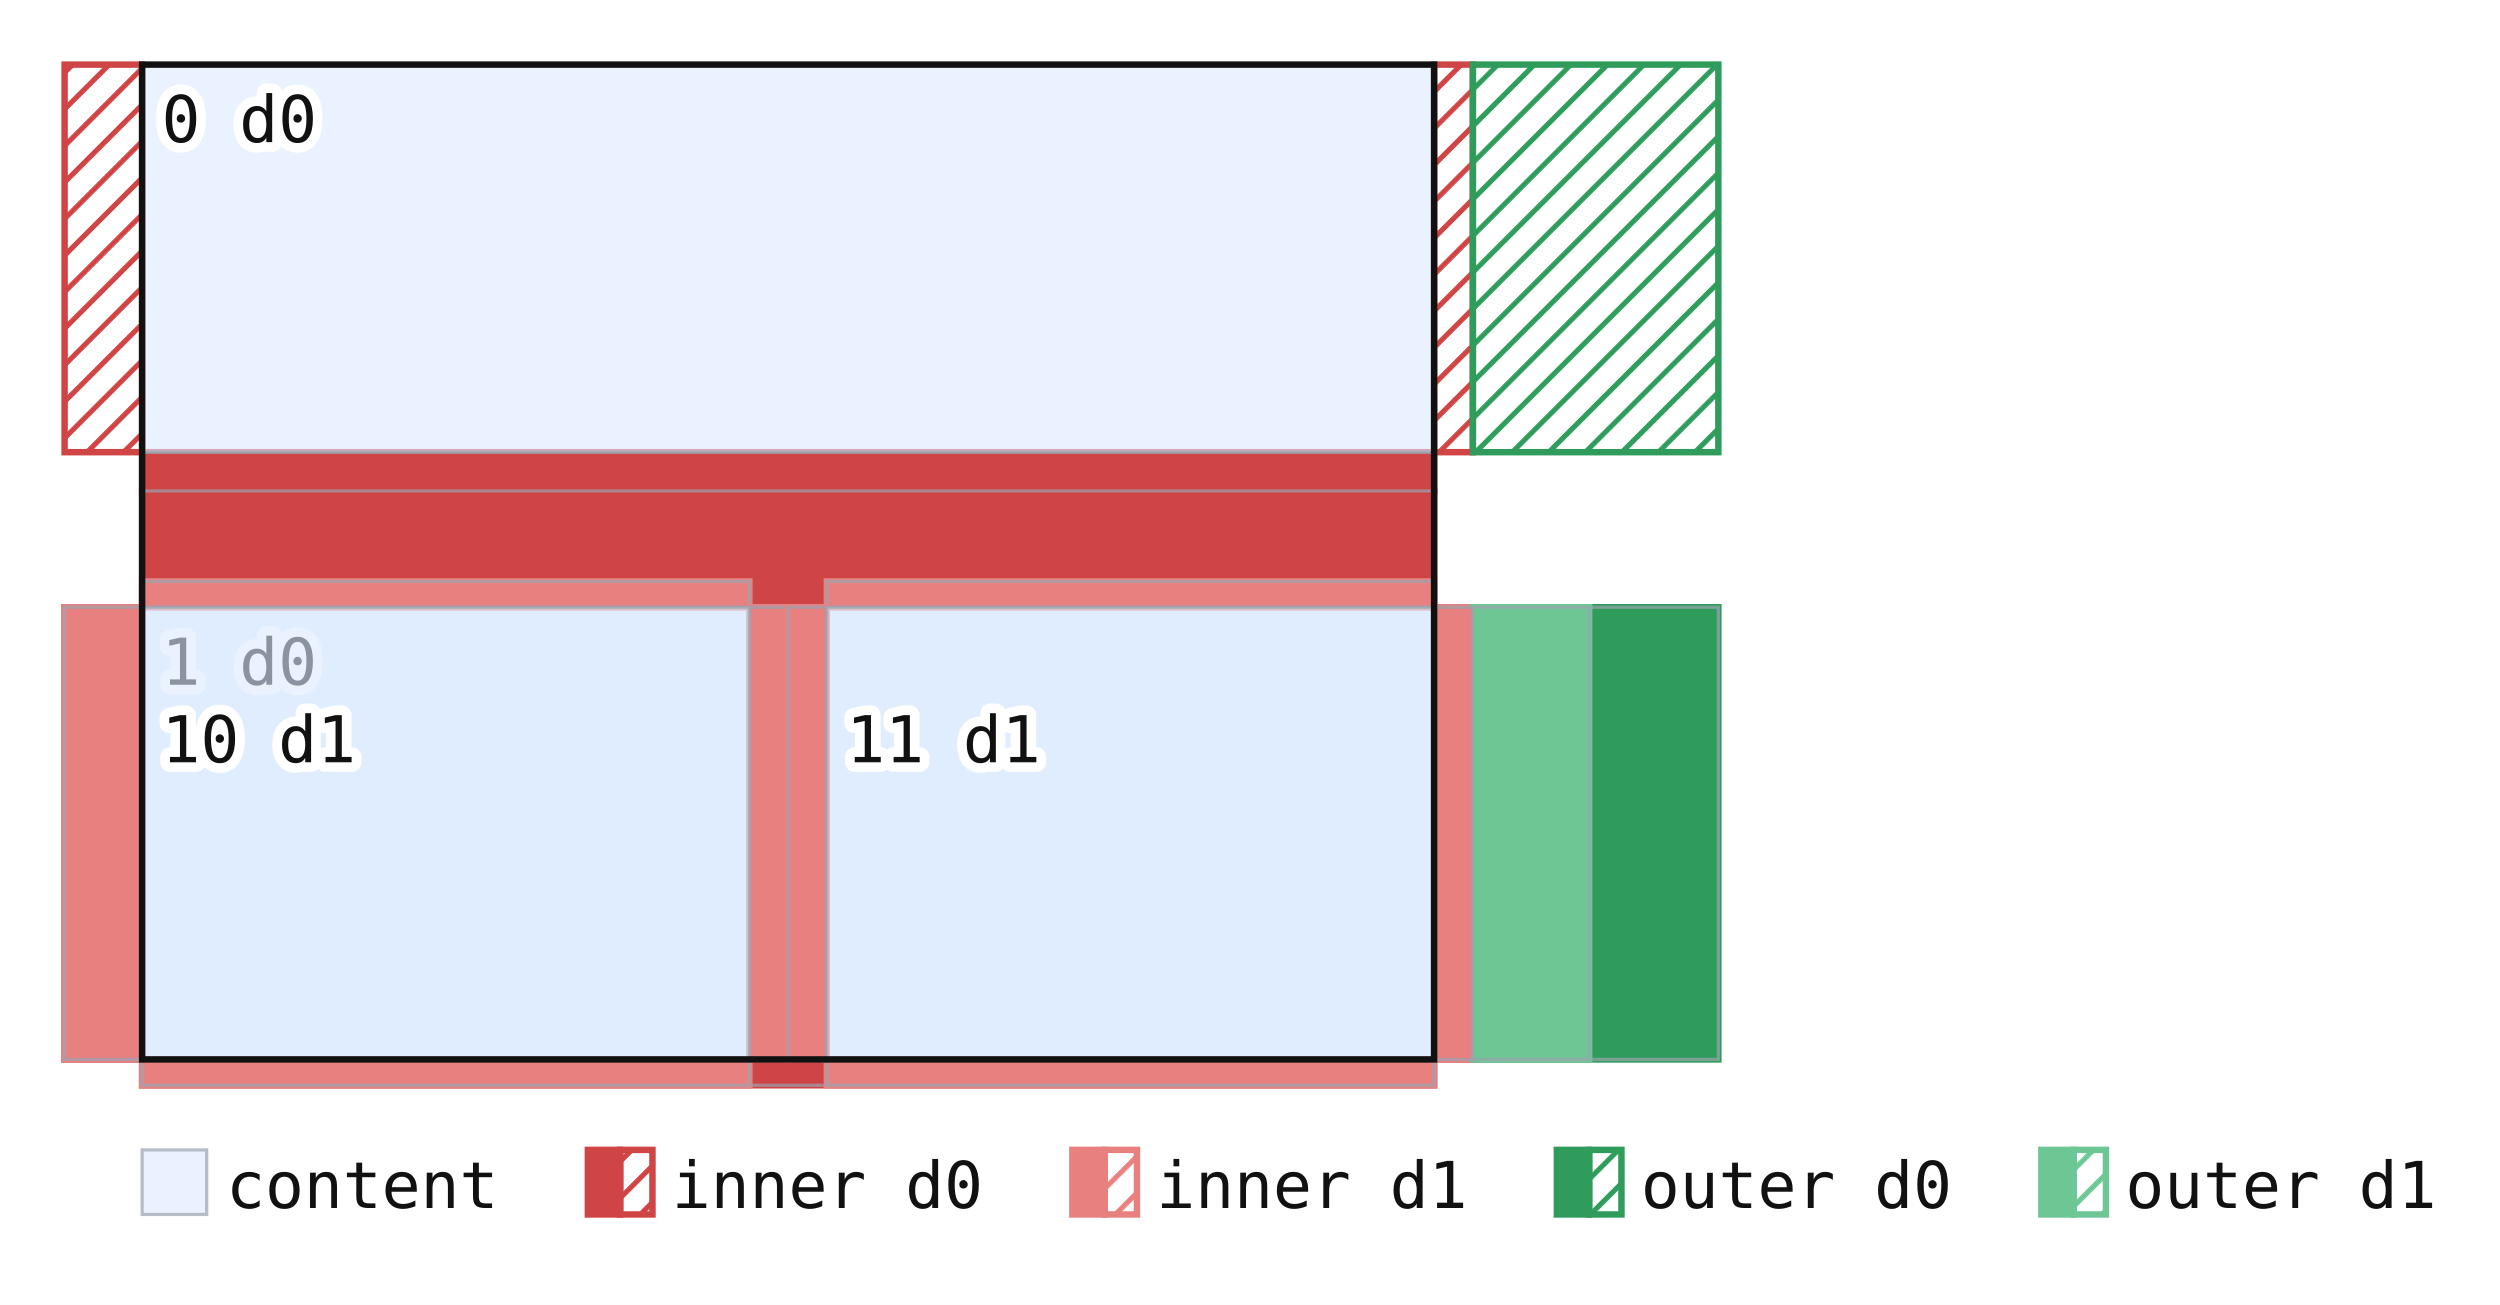
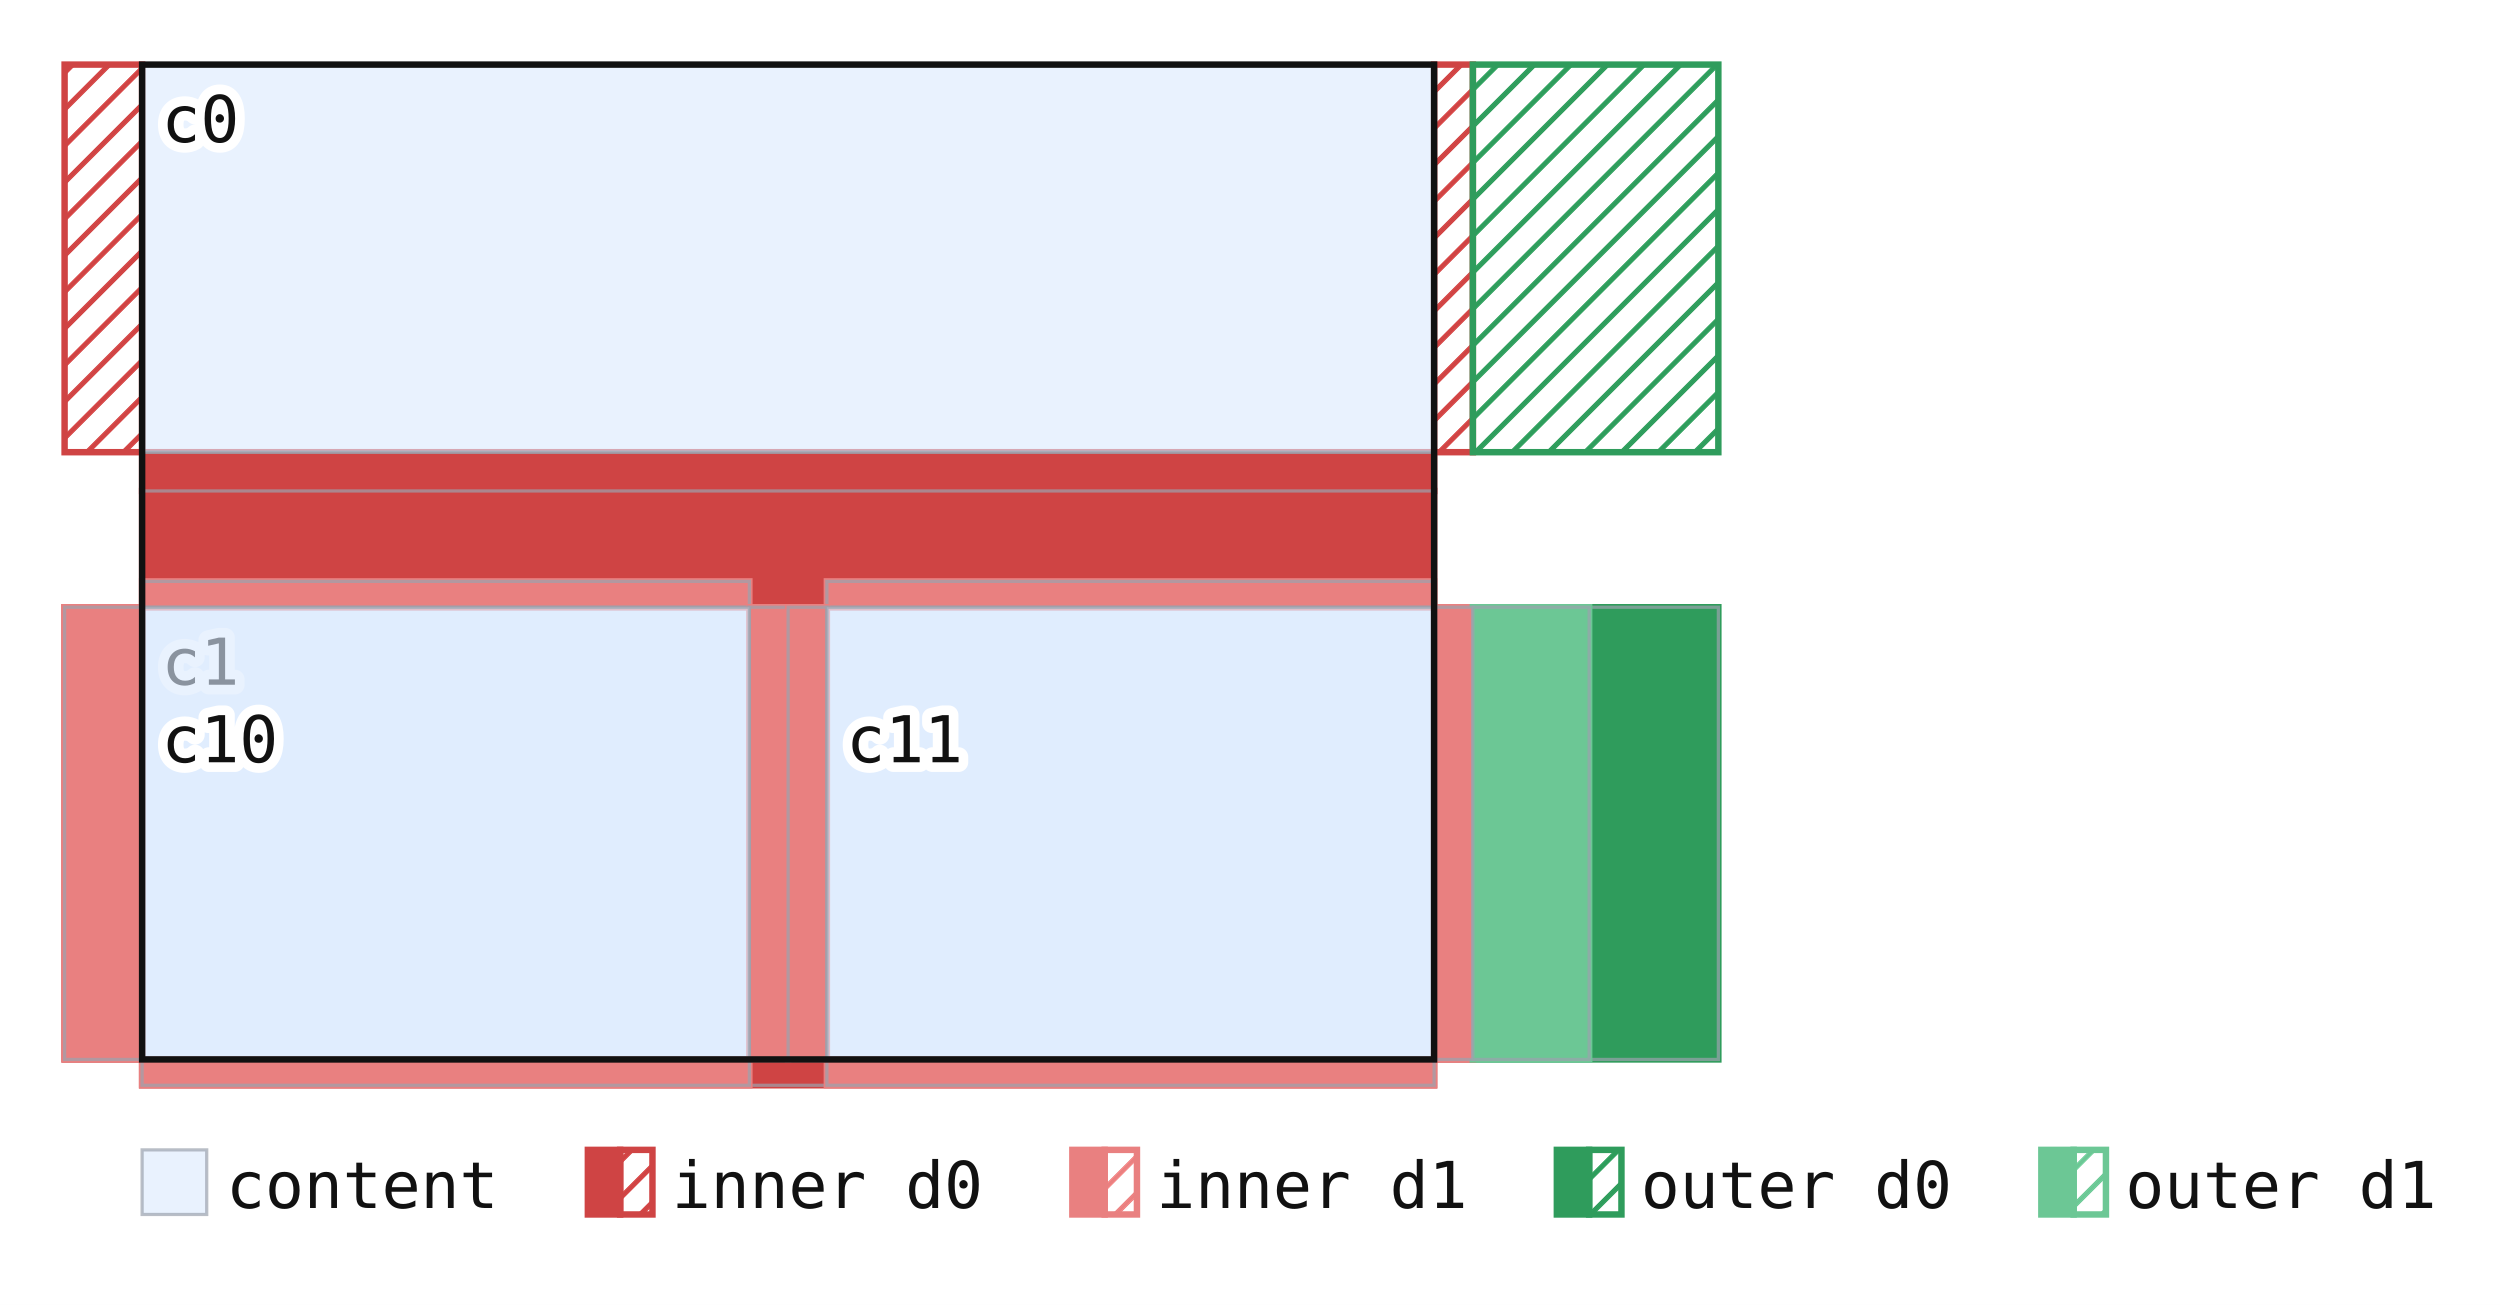
<svg xmlns="http://www.w3.org/2000/svg" viewBox="-22 -10 387 202" font-family="monospace" font-size="10">
  <defs>
    <pattern id="hatch-i0" patternUnits="userSpaceOnUse" width="4" height="4" patternTransform="rotate(45)">
      <line x1="0" y1="0" x2="0" y2="4" stroke="#cf4444" stroke-width="1.6" />
    </pattern>
    <pattern id="hatch-i1" patternUnits="userSpaceOnUse" width="4" height="4" patternTransform="rotate(45)">
      <line x1="0" y1="0" x2="0" y2="4" stroke="#e98080" stroke-width="1.6" />
    </pattern>
    <pattern id="hatch-o0" patternUnits="userSpaceOnUse" width="4" height="4" patternTransform="rotate(45)">
      <line x1="0" y1="0" x2="0" y2="4" stroke="#2f9c5c" stroke-width="1.6" />
    </pattern>
    <pattern id="hatch-o1" patternUnits="userSpaceOnUse" width="4" height="4" patternTransform="rotate(45)">
      <line x1="0" y1="0" x2="0" y2="4" stroke="#6cc795" stroke-width="1.6" />
    </pattern>
  </defs>
  <rect x="-22" y="-10" width="387" height="202" fill="#ffffff" />
  <rect x="200" y="0" width="6" height="60" fill="url(#hatch-i0)" stroke="#cf4444" stroke-width="1" />
  <rect x="206" y="0" width="38" height="60" fill="url(#hatch-o0)" stroke="#2f9c5c" stroke-width="1" />
  <rect x="0" y="60" width="200" height="6" fill="url(#hatch-i0)" stroke="#cf4444" stroke-width="1" />
  <rect x="0" y="60" width="200" height="6" fill="#cf4444" stroke="#9ca3af" stroke-width="0.5" stroke-opacity="0.7" />
  <rect x="-12" y="0" width="12" height="60" fill="url(#hatch-i0)" stroke="#cf4444" stroke-width="1" />
  <rect x="0" y="0" width="200" height="60" fill="#dbeafe" fill-opacity="0.6" stroke="#9ca3af" stroke-width="0.5" stroke-opacity="0.7" />
-   <text x="3" y="12" fill="#111111" stroke="#ffffff" stroke-width="3" stroke-linejoin="round" paint-order="stroke">0 d0</text>
+   <text x="3" y="12" fill="#111111" stroke="#ffffff" stroke-width="3" stroke-linejoin="round" paint-order="stroke">c0</text>
  <rect x="0" y="66" width="200" height="18" fill="url(#hatch-i0)" stroke="#cf4444" stroke-width="1" />
  <rect x="0" y="66" width="200" height="18" fill="#cf4444" stroke="#9ca3af" stroke-width="0.5" stroke-opacity="0.7" />
  <rect x="200" y="84" width="6" height="70" fill="url(#hatch-i0)" stroke="#cf4444" stroke-width="1" />
  <rect x="206" y="84" width="38" height="70" fill="url(#hatch-o0)" stroke="#2f9c5c" stroke-width="1" />
  <rect x="200" y="84" width="6" height="70" fill="#cf4444" stroke="#9ca3af" stroke-width="0.5" stroke-opacity="0.7" />
  <rect x="206" y="84" width="38" height="70" fill="#2f9c5c" stroke="#9ca3af" stroke-width="0.5" stroke-opacity="0.7" />
  <rect x="0" y="154" width="200" height="4" fill="url(#hatch-i0)" stroke="#cf4444" stroke-width="1" />
  <rect x="0" y="154" width="200" height="4" fill="#cf4444" stroke="#9ca3af" stroke-width="0.5" stroke-opacity="0.7" />
  <rect x="-12" y="84" width="12" height="70" fill="url(#hatch-i0)" stroke="#cf4444" stroke-width="1" />
  <rect x="-12" y="84" width="12" height="70" fill="#cf4444" stroke="#9ca3af" stroke-width="0.5" stroke-opacity="0.7" />
  <rect x="0" y="84" width="200" height="70" fill="#dbeafe" fill-opacity="0.6" stroke="#9ca3af" stroke-width="0.5" stroke-opacity="0.7" />
-   <text x="3" y="96" fill="#111111" stroke="#ffffff" stroke-width="3" stroke-linejoin="round" paint-order="stroke">1 d0</text>
+   <text x="3" y="96" fill="#111111" stroke="#ffffff" stroke-width="3" stroke-linejoin="round" paint-order="stroke">c1</text>
  <rect x="0" y="80" width="94" height="4" fill="url(#hatch-i1)" stroke="#e98080" stroke-width="1" />
  <rect x="0" y="80" width="94" height="4" fill="#e98080" stroke="#9ca3af" stroke-width="0.5" stroke-opacity="0.7" />
  <rect x="94" y="84" width="6" height="70" fill="url(#hatch-i1)" stroke="#e98080" stroke-width="1" />
  <rect x="94" y="84" width="6" height="70" fill="#e98080" stroke="#9ca3af" stroke-width="0.5" stroke-opacity="0.7" />
  <rect x="0" y="154" width="94" height="4" fill="url(#hatch-i1)" stroke="#e98080" stroke-width="1" />
  <rect x="0" y="154" width="94" height="4" fill="#e98080" stroke="#9ca3af" stroke-width="0.5" stroke-opacity="0.7" />
  <rect x="-12" y="84" width="12" height="70" fill="url(#hatch-i1)" stroke="#e98080" stroke-width="1" />
  <rect x="-12" y="84" width="12" height="70" fill="#e98080" stroke="#9ca3af" stroke-width="0.5" stroke-opacity="0.7" />
  <rect x="0" y="84" width="94" height="70" fill="#dbeafe" fill-opacity="0.6" stroke="#9ca3af" stroke-width="0.5" stroke-opacity="0.7" />
-   <text x="3" y="108" fill="#111111" stroke="#ffffff" stroke-width="3" stroke-linejoin="round" paint-order="stroke">10 d1</text>
+   <text x="3" y="108" fill="#111111" stroke="#ffffff" stroke-width="3" stroke-linejoin="round" paint-order="stroke">c10</text>
  <rect x="106" y="80" width="94" height="4" fill="url(#hatch-i1)" stroke="#e98080" stroke-width="1" />
  <rect x="106" y="80" width="94" height="4" fill="#e98080" stroke="#9ca3af" stroke-width="0.5" stroke-opacity="0.7" />
  <rect x="200" y="84" width="6" height="70" fill="url(#hatch-i1)" stroke="#e98080" stroke-width="1" />
  <rect x="206" y="84" width="18" height="70" fill="url(#hatch-o1)" stroke="#6cc795" stroke-width="1" />
  <rect x="200" y="84" width="6" height="70" fill="#e98080" stroke="#9ca3af" stroke-width="0.5" stroke-opacity="0.7" />
  <rect x="206" y="84" width="18" height="70" fill="#6cc795" stroke="#9ca3af" stroke-width="0.5" stroke-opacity="0.7" />
  <rect x="106" y="154" width="94" height="4" fill="url(#hatch-i1)" stroke="#e98080" stroke-width="1" />
  <rect x="106" y="154" width="94" height="4" fill="#e98080" stroke="#9ca3af" stroke-width="0.5" stroke-opacity="0.7" />
  <rect x="100" y="84" width="6" height="70" fill="url(#hatch-i1)" stroke="#e98080" stroke-width="1" />
  <rect x="100" y="84" width="6" height="70" fill="#e98080" stroke="#9ca3af" stroke-width="0.5" stroke-opacity="0.7" />
  <rect x="106" y="84" width="94" height="70" fill="#dbeafe" fill-opacity="0.6" stroke="#9ca3af" stroke-width="0.5" stroke-opacity="0.7" />
-   <text x="109" y="108" fill="#111111" stroke="#ffffff" stroke-width="3" stroke-linejoin="round" paint-order="stroke">11 d1</text>
+   <text x="109" y="108" fill="#111111" stroke="#ffffff" stroke-width="3" stroke-linejoin="round" paint-order="stroke">c11</text>
  <rect x="0" y="168" width="10" height="10" fill="#dbeafe" fill-opacity="0.6" stroke="#9ca3af" stroke-width="0.5" stroke-opacity="0.7" />
  <text x="13" y="177" fill="#111111" stroke="#ffffff" stroke-width="3" stroke-linejoin="round" paint-order="stroke">content</text>
  <rect x="69" y="168" width="5" height="10" fill="#cf4444" stroke="#cf4444" stroke-width="1" />
  <rect x="74" y="168" width="5" height="10" fill="url(#hatch-i0)" stroke="#cf4444" stroke-width="1" />
  <text x="82" y="177" fill="#111111" stroke="#ffffff" stroke-width="3" stroke-linejoin="round" paint-order="stroke">inner d0</text>
  <rect x="144" y="168" width="5" height="10" fill="#e98080" stroke="#e98080" stroke-width="1" />
  <rect x="149" y="168" width="5" height="10" fill="url(#hatch-i1)" stroke="#e98080" stroke-width="1" />
  <text x="157" y="177" fill="#111111" stroke="#ffffff" stroke-width="3" stroke-linejoin="round" paint-order="stroke">inner d1</text>
  <rect x="219" y="168" width="5" height="10" fill="#2f9c5c" stroke="#2f9c5c" stroke-width="1" />
  <rect x="224" y="168" width="5" height="10" fill="url(#hatch-o0)" stroke="#2f9c5c" stroke-width="1" />
  <text x="232" y="177" fill="#111111" stroke="#ffffff" stroke-width="3" stroke-linejoin="round" paint-order="stroke">outer d0</text>
  <rect x="294" y="168" width="5" height="10" fill="#6cc795" stroke="#6cc795" stroke-width="1" />
  <rect x="299" y="168" width="5" height="10" fill="url(#hatch-o1)" stroke="#6cc795" stroke-width="1" />
  <text x="307" y="177" fill="#111111" stroke="#ffffff" stroke-width="3" stroke-linejoin="round" paint-order="stroke">outer d1</text>
  <rect x="0" y="0" width="200" height="154" fill="none" stroke="#111111" stroke-width="1" />
</svg>
